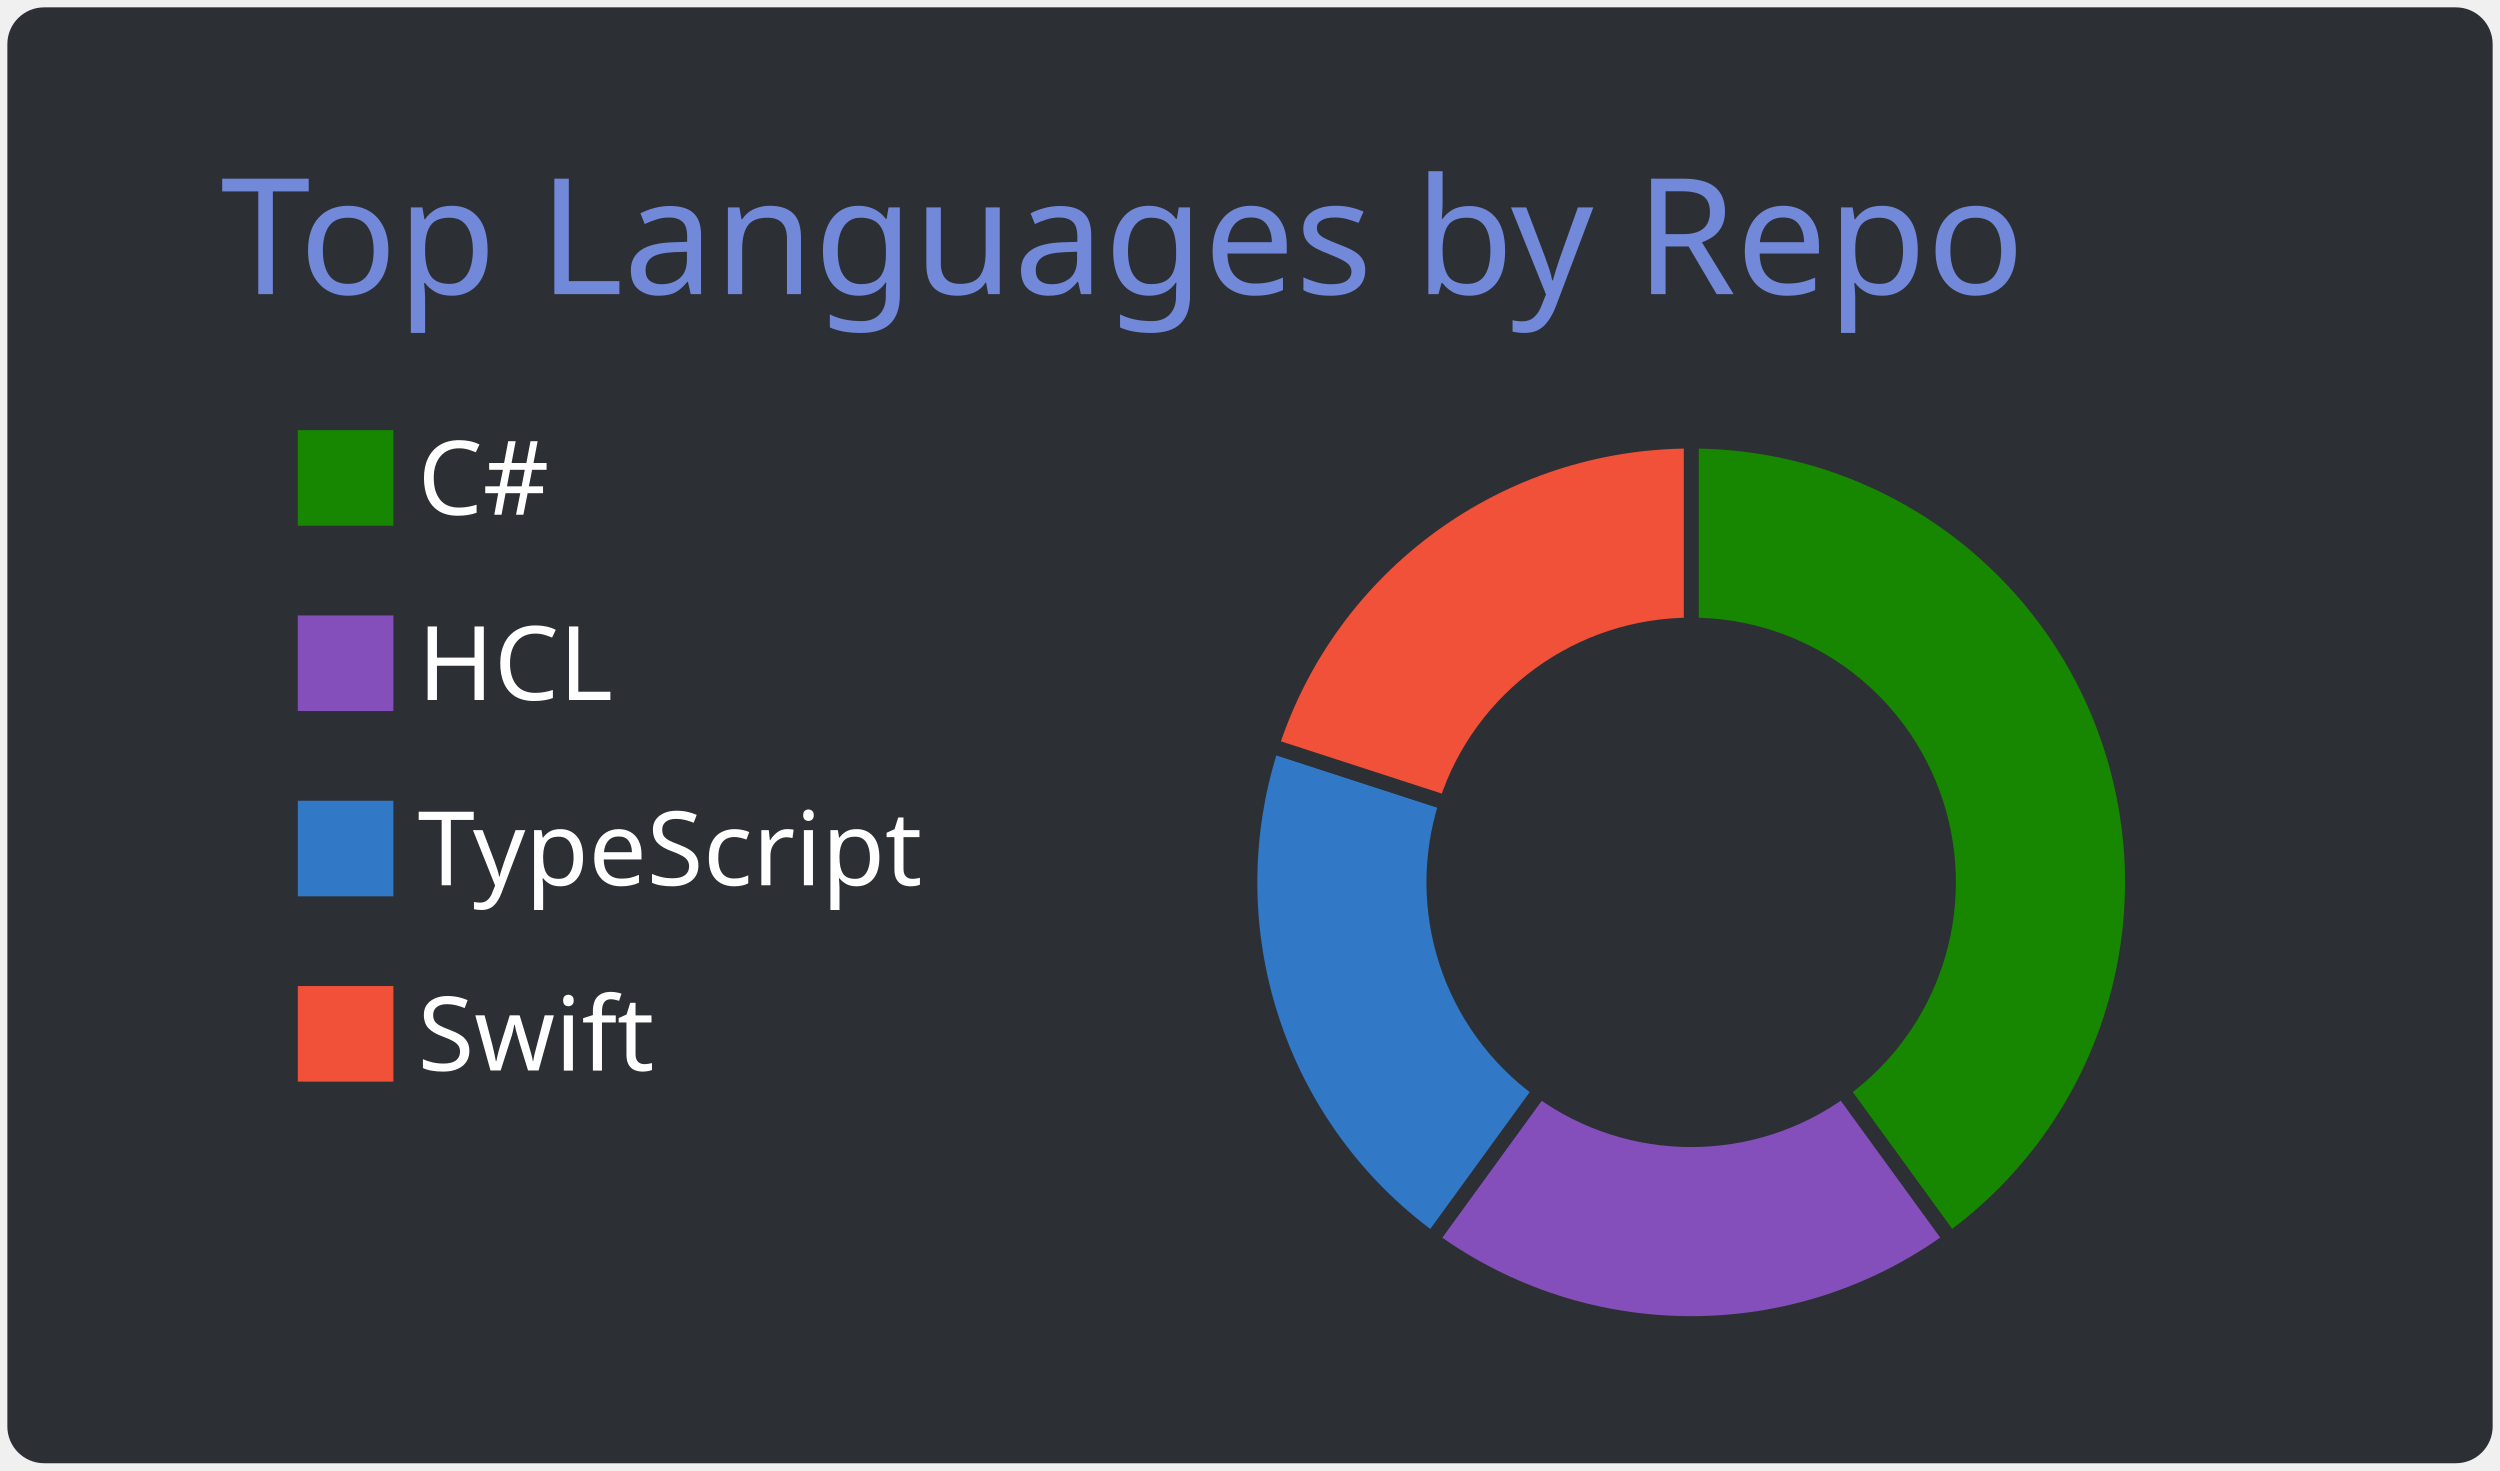
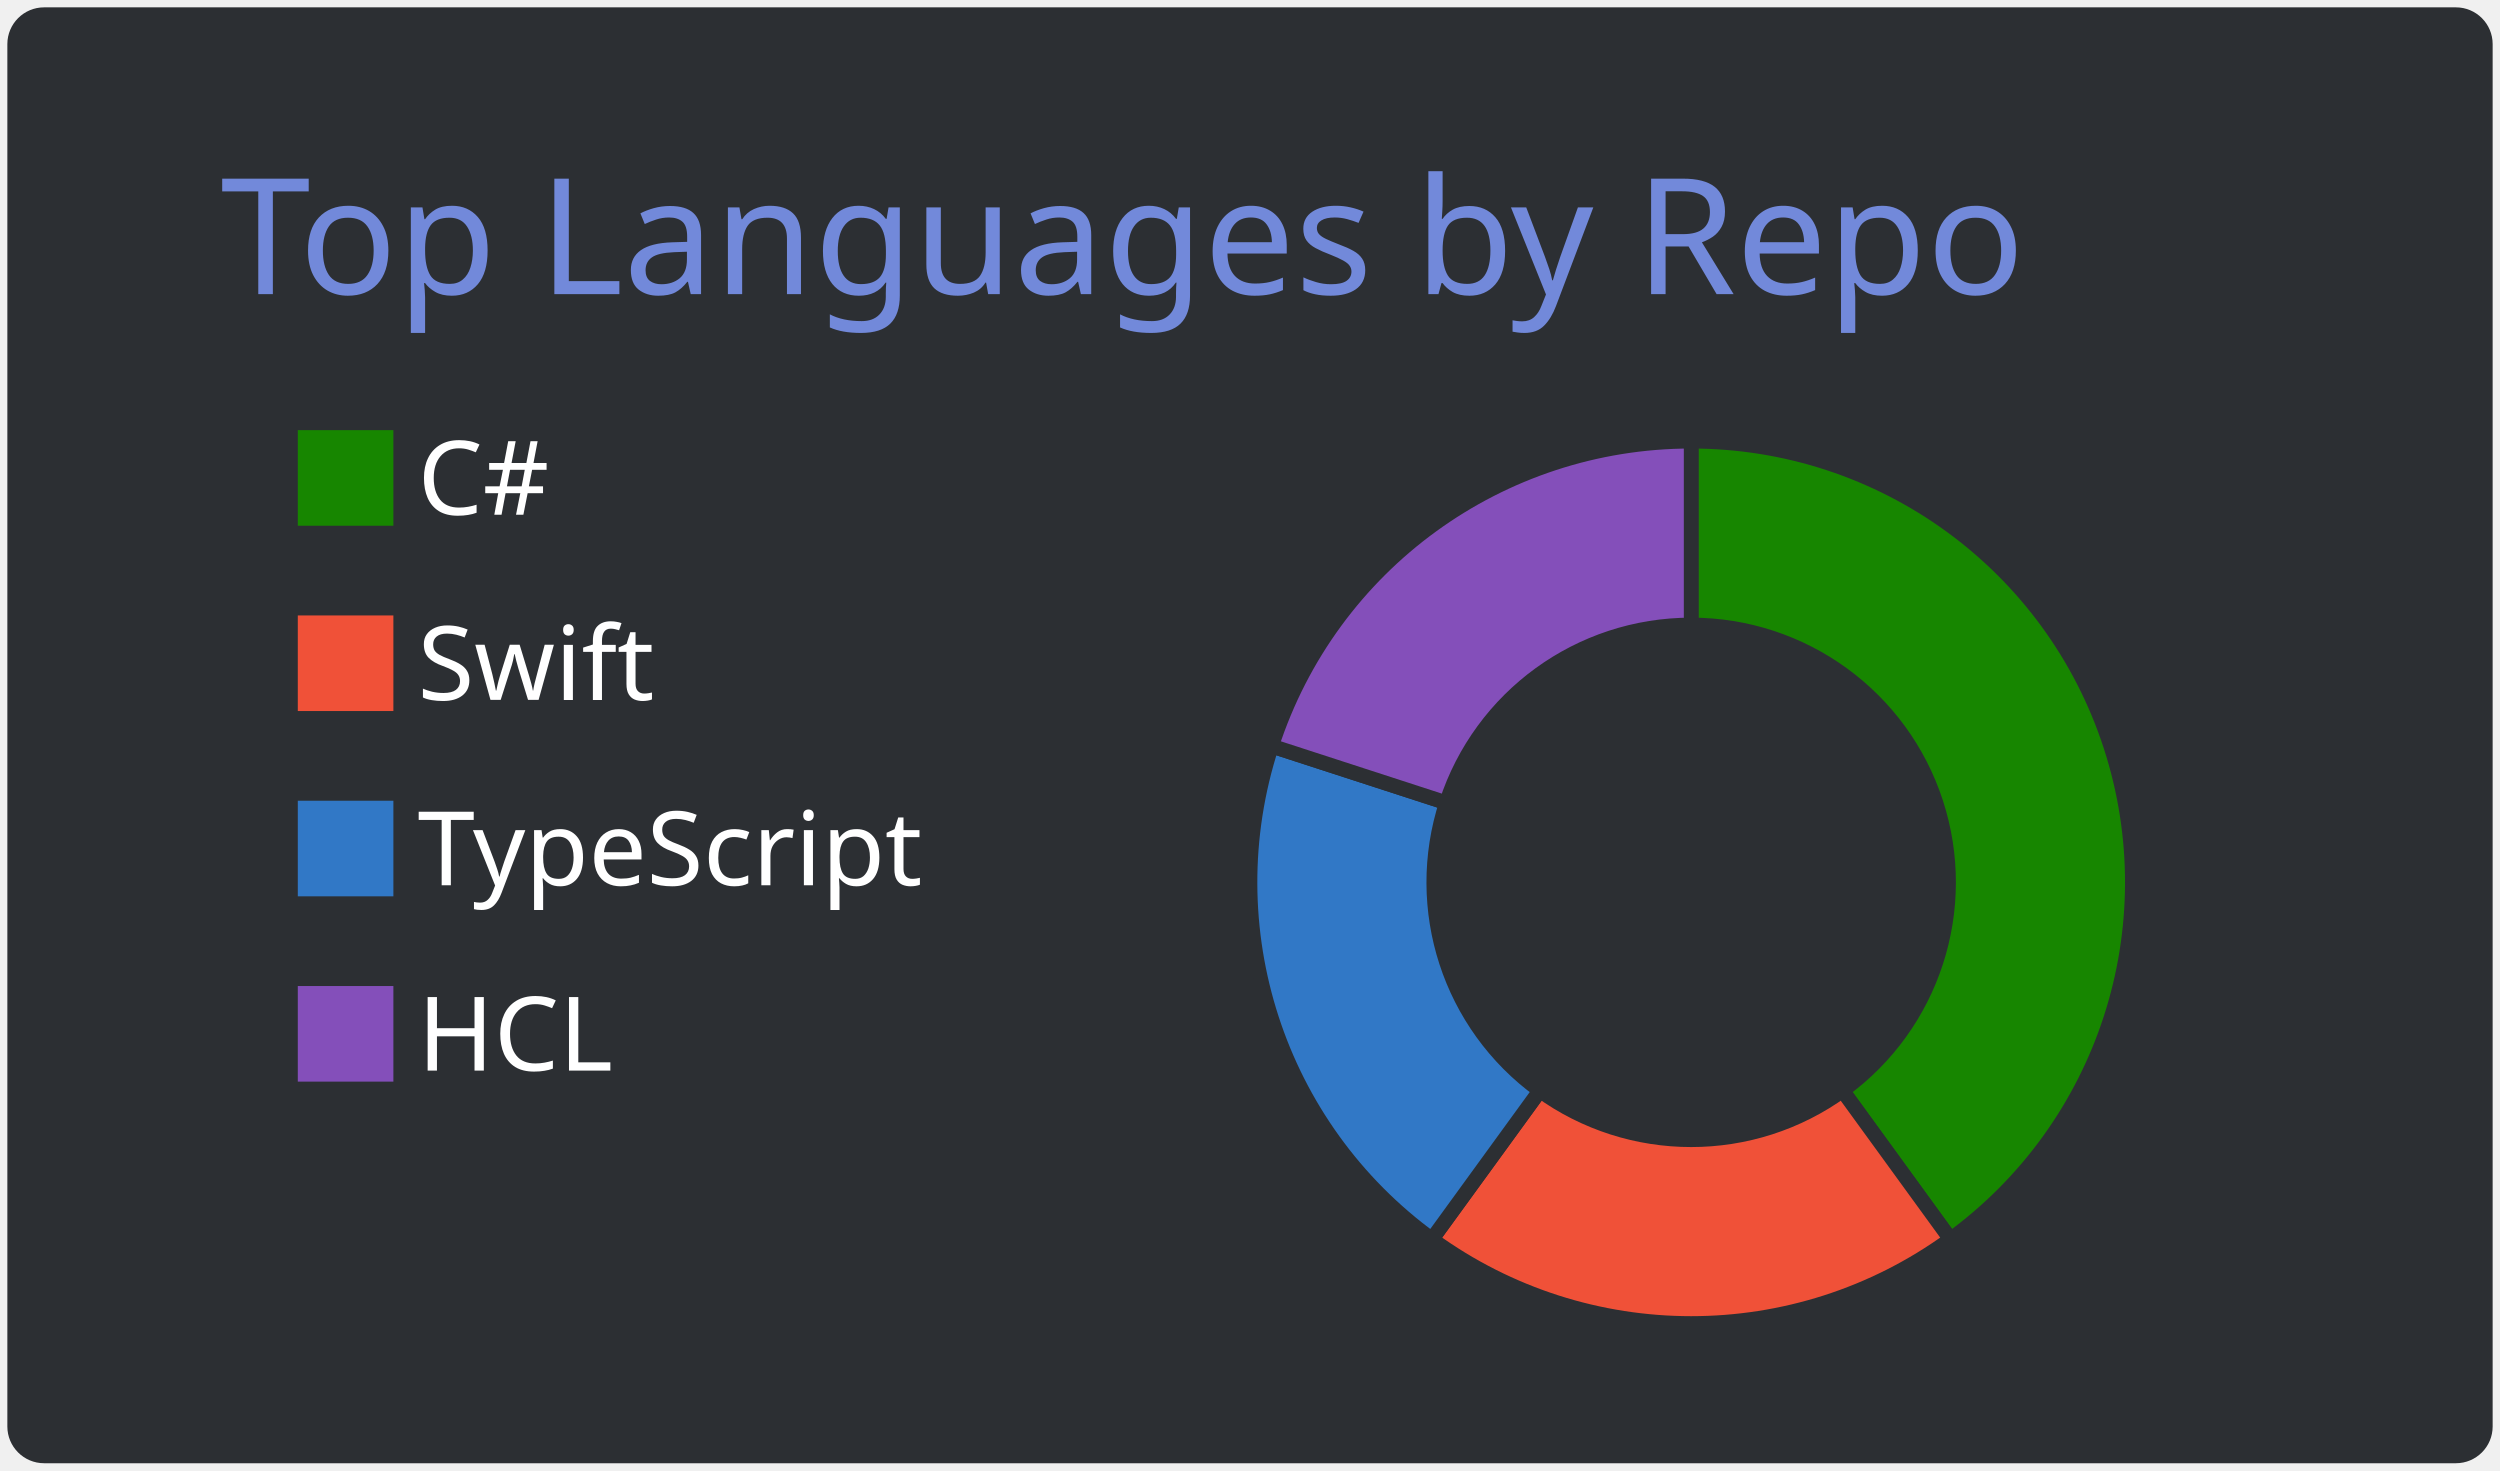
<svg xmlns="http://www.w3.org/2000/svg" width="340" height="200" viewBox="0 0 340 200">
  <style>* {
          font-family: 'Segoe UI', Ubuntu, "Helvetica Neue", Sans-Serif
        }</style>
  <g class="gpsc-root">
    <rect x="1" y="1" rx="5" ry="5" height="99%" width="99.412%" stroke="#000000" stroke-width="1" fill="#2c2f33" stroke-opacity="0" />
    <text x="30" y="40" class="gpsc-item" style="--gpsc-i: 0; font-size: 22px; fill: #7289da;">Top Languages by Repo</text>
    <g transform="translate(0,40)">
      <g transform="translate(40,0)">
        <rect y="18" width="14" height="14" class="gpsc-item" style="--gpsc-i: 0; stroke-width: 1px;" fill="#178600" stroke="#2c2f33" />
-         <rect y="43.2" width="14" height="14" class="gpsc-item" style="--gpsc-i: 1; stroke-width: 1px;" fill="#844FBA" stroke="#2c2f33" />
+         <rect y="43.2" width="14" height="14" class="gpsc-item" style="--gpsc-i: 1; stroke-width: 1px;" fill="#F05138" stroke="#2c2f33" />
        <rect y="68.4" width="14" height="14" class="gpsc-item" style="--gpsc-i: 2; stroke-width: 1px;" fill="#3178c6" stroke="#2c2f33" />
-         <rect y="93.6" width="14" height="14" class="gpsc-item" style="--gpsc-i: 3; stroke-width: 1px;" fill="#F05138" stroke="#2c2f33" />
+         <rect y="93.6" width="14" height="14" class="gpsc-item" style="--gpsc-i: 3; stroke-width: 1px;" fill="#844FBA" stroke="#2c2f33" />
        <text x="16.8" y="30" class="gpsc-item" style="--gpsc-i: 0; fill: #ffffff; font-size: 14px;">C#</text>
-         <text x="16.8" y="55.2" class="gpsc-item" style="--gpsc-i: 1; fill: #ffffff; font-size: 14px;">HCL</text>
+         <text x="16.8" y="55.2" class="gpsc-item" style="--gpsc-i: 1; fill: #ffffff; font-size: 14px;">Swift</text>
        <text x="16.8" y="80.4" class="gpsc-item" style="--gpsc-i: 2; fill: #ffffff; font-size: 14px;">TypeScript</text>
-         <text x="16.8" y="105.6" class="gpsc-item" style="--gpsc-i: 3; fill: #ffffff; font-size: 14px;">Swift</text>
+         <text x="16.8" y="105.6" class="gpsc-item" style="--gpsc-i: 3; fill: #ffffff; font-size: 14px;">HCL</text>
      </g>
      <g transform="translate( 230, 80 )">
        <g class="arc" style="--gpsc-i: 0;">
          <path d="M3.67394039744206e-15,-60A60,60,0,0,1,35.267,48.541L20.572,28.316A35,35,0,0,0,2.1431318985078682e-15,-35Z" style="fill: #178600; stroke-width: 2px;" stroke="#2c2f33" />
        </g>
        <g class="arc" style="--gpsc-i: 1;">
-           <path d="M35.267,48.541A60,60,0,0,1,-35.267,48.541L-20.572,28.316A35,35,0,0,0,20.572,28.316Z" style="fill: #844FBA; stroke-width: 2px;" stroke="#2c2f33" />
+           <path d="M35.267,48.541A60,60,0,0,1,-35.267,48.541L-20.572,28.316A35,35,0,0,0,20.572,28.316Z" style="fill: #F05138; stroke-width: 2px;" stroke="#2c2f33" />
        </g>
        <g class="arc" style="--gpsc-i: 2;">
          <path d="M-35.267,48.541A60,60,0,0,1,-57.063,-18.541L-33.287,-10.816A35,35,0,0,0,-20.572,28.316Z" style="fill: #3178c6; stroke-width: 2px;" stroke="#2c2f33" />
        </g>
        <g class="arc" style="--gpsc-i: 3;">
-           <path d="M-57.063,-18.541A60,60,0,0,1,-1.1021821192326178e-14,-60L-6.429395695523604e-15,-35A35,35,0,0,0,-33.287,-10.816Z" style="fill: #F05138; stroke-width: 2px;" stroke="#2c2f33" />
+           <path d="M-57.063,-18.541A60,60,0,0,1,-1.1021821192326178e-14,-60L-6.429395695523604e-15,-35A35,35,0,0,0,-33.287,-10.816Z" style="fill: #844FBA; stroke-width: 2px;" stroke="#2c2f33" />
        </g>
      </g>
    </g>
  </g>
</svg>
